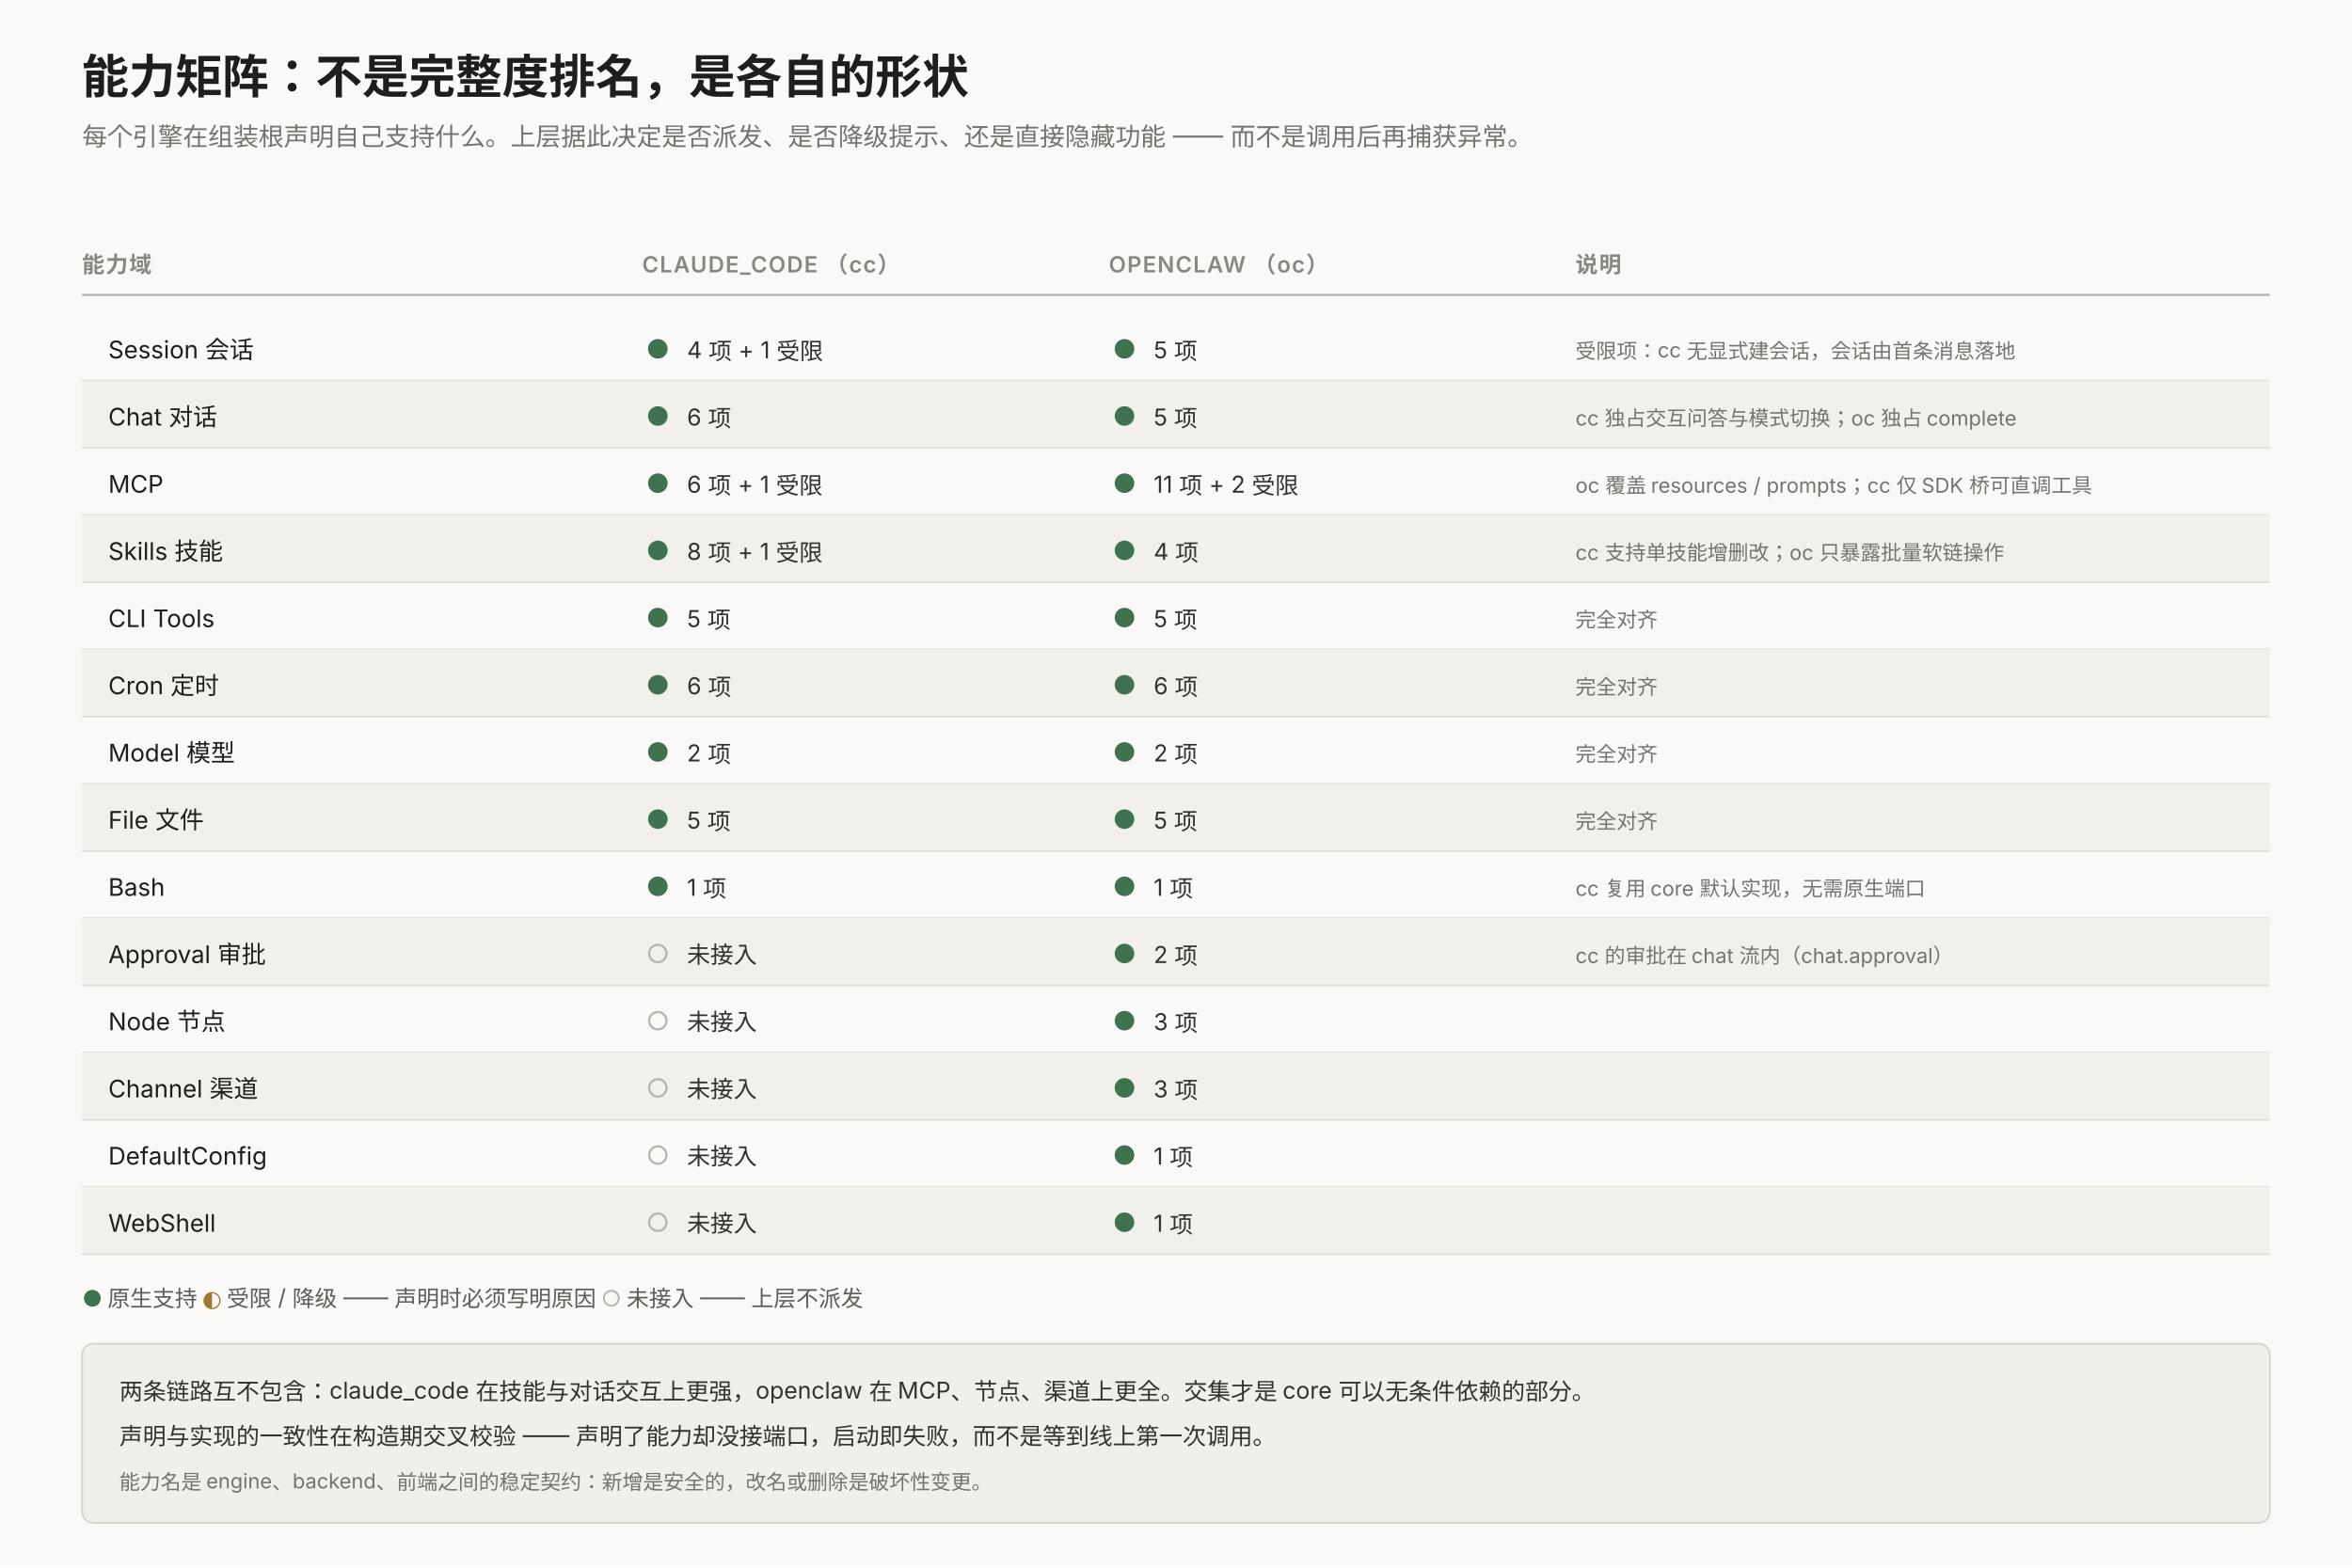
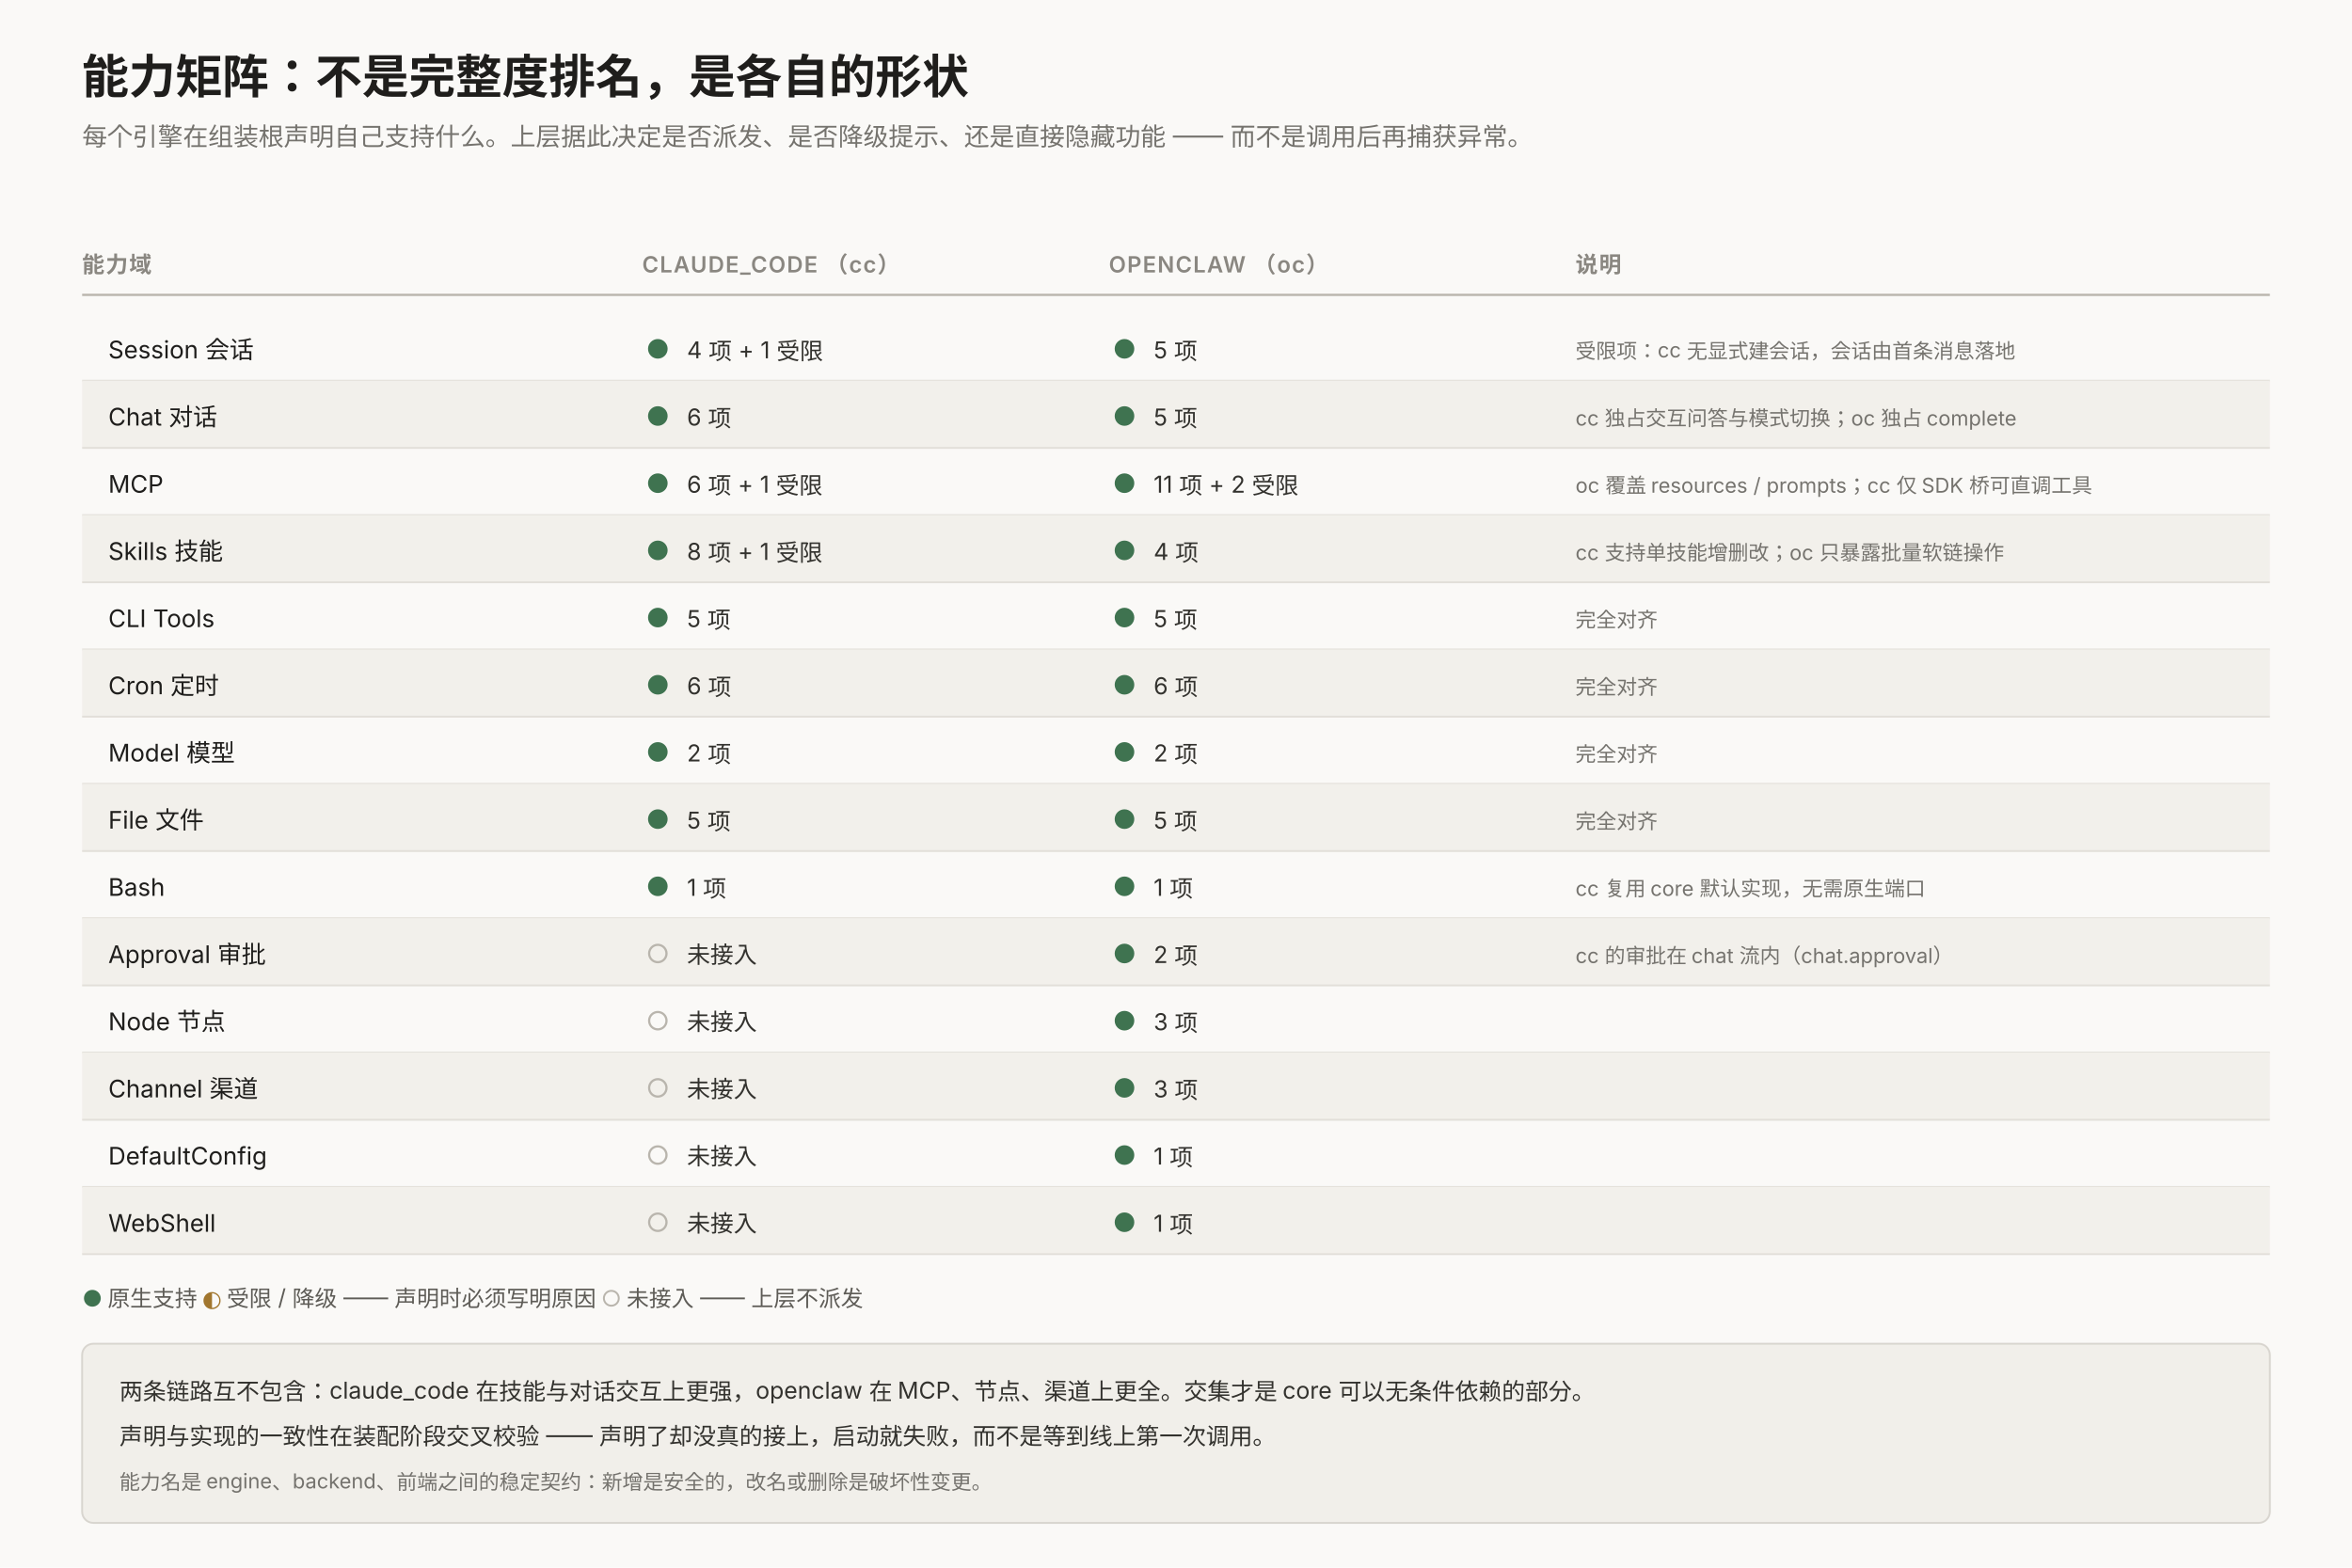
<svg xmlns="http://www.w3.org/2000/svg" viewBox="0 0 1260 840" width="1260" height="840" role="img" aria-label="engine capability matrix">
  <style>
    .t{font-family:-apple-system,BlinkMacSystemFont,"Segoe UI","PingFang SC","Hiragino Sans GB","Microsoft YaHei","Noto Sans SC",sans-serif}
    .title{font-size:25px;font-weight:600;fill:#1F1E1C}
    .sub{font-size:13.5px;fill:#75736E}
    .th{font-size:12px;font-weight:600;fill:#8A8781;letter-spacing:.05em}
    .dom{font-size:13px;fill:#1F1E1C}
    .cell{font-size:12.5px;fill:#33322E}
    .note{font-size:11px;fill:#75736E}
    .mark{font-size:14px}
    .lg{font-size:12px;fill:#5E5C57}
    .ft{font-size:12.5px;fill:#33322E}
  </style>
  <rect width="1260" height="840" fill="#FAF9F7" />
  <g class="t">
    <text x="44" y="50" class="title">能力矩阵：不是完整度排名，是各自的形状</text>
    <text x="44" y="78" class="sub">每个引擎在组装根声明自己支持什么。上层据此决定是否派发、是否降级提示、还是直接隐藏功能 —— 而不是调用后再捕获异常。</text>
    <text x="44" y="146" class="th">能力域</text>
    <text x="344" y="146" class="th">CLAUDE_CODE （cc）</text>
    <text x="594" y="146" class="th">OPENCLAW （oc）</text>
    <text x="844" y="146" class="th">说明</text>
    <line x1="44" y1="158" x2="1216" y2="158" stroke="#B9B5AD" stroke-width="1.2" />
    <text x="58" y="192" class="dom">Session 会话</text>
    <text x="346" y="192" class="mark" fill="#3F7350">●</text>
    <text x="368" y="192" class="cell">4 项 + 1 受限</text>
    <text x="596" y="192" class="mark" fill="#3F7350">●</text>
    <text x="618" y="192" class="cell">5 项</text>
    <text x="844" y="192" class="note">受限项：cc 无显式建会话，会话由首条消息落地</text>
    <line x1="44" y1="204" x2="1216" y2="204" stroke="#E2DFD9" stroke-width="1" />
    <rect x="44" y="204" width="1172" height="36" fill="#F2F0EB" />
    <text x="58" y="228" class="dom">Chat 对话</text>
    <text x="346" y="228" class="mark" fill="#3F7350">●</text>
    <text x="368" y="228" class="cell">6 项</text>
    <text x="596" y="228" class="mark" fill="#3F7350">●</text>
    <text x="618" y="228" class="cell">5 项</text>
    <text x="844" y="228" class="note">cc 独占交互问答与模式切换；oc 独占 complete</text>
    <line x1="44" y1="240" x2="1216" y2="240" stroke="#E2DFD9" stroke-width="1" />
    <text x="58" y="264" class="dom">MCP</text>
    <text x="346" y="264" class="mark" fill="#3F7350">●</text>
    <text x="368" y="264" class="cell">6 项 + 1 受限</text>
    <text x="596" y="264" class="mark" fill="#3F7350">●</text>
    <text x="618" y="264" class="cell">11 项 + 2 受限</text>
    <text x="844" y="264" class="note">oc 覆盖 resources / prompts；cc 仅 SDK 桥可直调工具</text>
    <line x1="44" y1="276" x2="1216" y2="276" stroke="#E2DFD9" stroke-width="1" />
    <rect x="44" y="276" width="1172" height="36" fill="#F2F0EB" />
    <text x="58" y="300" class="dom">Skills 技能</text>
    <text x="346" y="300" class="mark" fill="#3F7350">●</text>
    <text x="368" y="300" class="cell">8 项 + 1 受限</text>
    <text x="596" y="300" class="mark" fill="#3F7350">●</text>
    <text x="618" y="300" class="cell">4 项</text>
    <text x="844" y="300" class="note">cc 支持单技能增删改；oc 只暴露批量软链操作</text>
    <line x1="44" y1="312" x2="1216" y2="312" stroke="#E2DFD9" stroke-width="1" />
    <text x="58" y="336" class="dom">CLI Tools</text>
    <text x="346" y="336" class="mark" fill="#3F7350">●</text>
    <text x="368" y="336" class="cell">5 项</text>
    <text x="596" y="336" class="mark" fill="#3F7350">●</text>
    <text x="618" y="336" class="cell">5 项</text>
    <text x="844" y="336" class="note">完全对齐</text>
    <line x1="44" y1="348" x2="1216" y2="348" stroke="#E2DFD9" stroke-width="1" />
    <rect x="44" y="348" width="1172" height="36" fill="#F2F0EB" />
    <text x="58" y="372" class="dom">Cron 定时</text>
    <text x="346" y="372" class="mark" fill="#3F7350">●</text>
    <text x="368" y="372" class="cell">6 项</text>
    <text x="596" y="372" class="mark" fill="#3F7350">●</text>
    <text x="618" y="372" class="cell">6 项</text>
    <text x="844" y="372" class="note">完全对齐</text>
    <line x1="44" y1="384" x2="1216" y2="384" stroke="#E2DFD9" stroke-width="1" />
    <text x="58" y="408" class="dom">Model 模型</text>
    <text x="346" y="408" class="mark" fill="#3F7350">●</text>
    <text x="368" y="408" class="cell">2 项</text>
    <text x="596" y="408" class="mark" fill="#3F7350">●</text>
    <text x="618" y="408" class="cell">2 项</text>
    <text x="844" y="408" class="note">完全对齐</text>
    <line x1="44" y1="420" x2="1216" y2="420" stroke="#E2DFD9" stroke-width="1" />
    <rect x="44" y="420" width="1172" height="36" fill="#F2F0EB" />
    <text x="58" y="444" class="dom">File 文件</text>
    <text x="346" y="444" class="mark" fill="#3F7350">●</text>
    <text x="368" y="444" class="cell">5 项</text>
    <text x="596" y="444" class="mark" fill="#3F7350">●</text>
    <text x="618" y="444" class="cell">5 项</text>
    <text x="844" y="444" class="note">完全对齐</text>
    <line x1="44" y1="456" x2="1216" y2="456" stroke="#E2DFD9" stroke-width="1" />
    <text x="58" y="480" class="dom">Bash</text>
    <text x="346" y="480" class="mark" fill="#3F7350">●</text>
    <text x="368" y="480" class="cell">1 项</text>
    <text x="596" y="480" class="mark" fill="#3F7350">●</text>
    <text x="618" y="480" class="cell">1 项</text>
    <text x="844" y="480" class="note">cc 复用 core 默认实现，无需原生端口</text>
    <line x1="44" y1="492" x2="1216" y2="492" stroke="#E2DFD9" stroke-width="1" />
    <rect x="44" y="492" width="1172" height="36" fill="#F2F0EB" />
    <text x="58" y="516" class="dom">Approval 审批</text>
    <text x="346" y="516" class="mark" fill="#B9B5AD">○</text>
    <text x="368" y="516" class="cell">未接入</text>
    <text x="596" y="516" class="mark" fill="#3F7350">●</text>
    <text x="618" y="516" class="cell">2 项</text>
    <text x="844" y="516" class="note">cc 的审批在 chat 流内（chat.approval）</text>
    <line x1="44" y1="528" x2="1216" y2="528" stroke="#E2DFD9" stroke-width="1" />
    <text x="58" y="552" class="dom">Node 节点</text>
    <text x="346" y="552" class="mark" fill="#B9B5AD">○</text>
    <text x="368" y="552" class="cell">未接入</text>
    <text x="596" y="552" class="mark" fill="#3F7350">●</text>
    <text x="618" y="552" class="cell">3 项</text>
    <line x1="44" y1="564" x2="1216" y2="564" stroke="#E2DFD9" stroke-width="1" />
    <rect x="44" y="564" width="1172" height="36" fill="#F2F0EB" />
    <text x="58" y="588" class="dom">Channel 渠道</text>
    <text x="346" y="588" class="mark" fill="#B9B5AD">○</text>
    <text x="368" y="588" class="cell">未接入</text>
    <text x="596" y="588" class="mark" fill="#3F7350">●</text>
    <text x="618" y="588" class="cell">3 项</text>
    <line x1="44" y1="600" x2="1216" y2="600" stroke="#E2DFD9" stroke-width="1" />
    <text x="58" y="624" class="dom">DefaultConfig</text>
    <text x="346" y="624" class="mark" fill="#B9B5AD">○</text>
    <text x="368" y="624" class="cell">未接入</text>
    <text x="596" y="624" class="mark" fill="#3F7350">●</text>
    <text x="618" y="624" class="cell">1 项</text>
    <line x1="44" y1="636" x2="1216" y2="636" stroke="#E2DFD9" stroke-width="1" />
    <rect x="44" y="636" width="1172" height="36" fill="#F2F0EB" />
    <text x="58" y="660" class="dom">WebShell</text>
    <text x="346" y="660" class="mark" fill="#B9B5AD">○</text>
    <text x="368" y="660" class="cell">未接入</text>
    <text x="596" y="660" class="mark" fill="#3F7350">●</text>
    <text x="618" y="660" class="cell">1 项</text>
    <line x1="44" y1="672" x2="1216" y2="672" stroke="#E2DFD9" stroke-width="1" />
    <text x="44" y="700" class="lg">
      <tspan fill="#3F7350">●</tspan>  原生支持      <tspan fill="#A1762E">◐</tspan>  受限 / 降级 —— 声明时必须写明原因      <tspan fill="#B9B5AD">○</tspan>  未接入 —— 上层不派发</text>
    <rect x="44" y="720" width="1172" height="96" rx="6" fill="#F1EFEA" stroke="#D8D5CF" />
    <text x="64" y="750" class="ft">两条链路互不包含：claude_code 在技能与对话交互上更强，openclaw 在 MCP、节点、渠道上更全。交集才是 core 可以无条件依赖的部分。</text>
-     <text x="64" y="774" class="ft">声明与实现的一致性在构造期交叉校验 —— 声明了能力却没接端口，启动即失败，而不是等到线上第一次调用。</text>
+     <text x="64" y="774" class="ft">声明与实现的一致性在装配阶段交叉校验 —— 声明了却没真的接上，启动就失败，而不是等到线上第一次调用。</text>
    <text x="64" y="798" class="note">能力名是 engine、backend、前端之间的稳定契约：新增是安全的，改名或删除是破坏性变更。</text>
  </g>
</svg>
